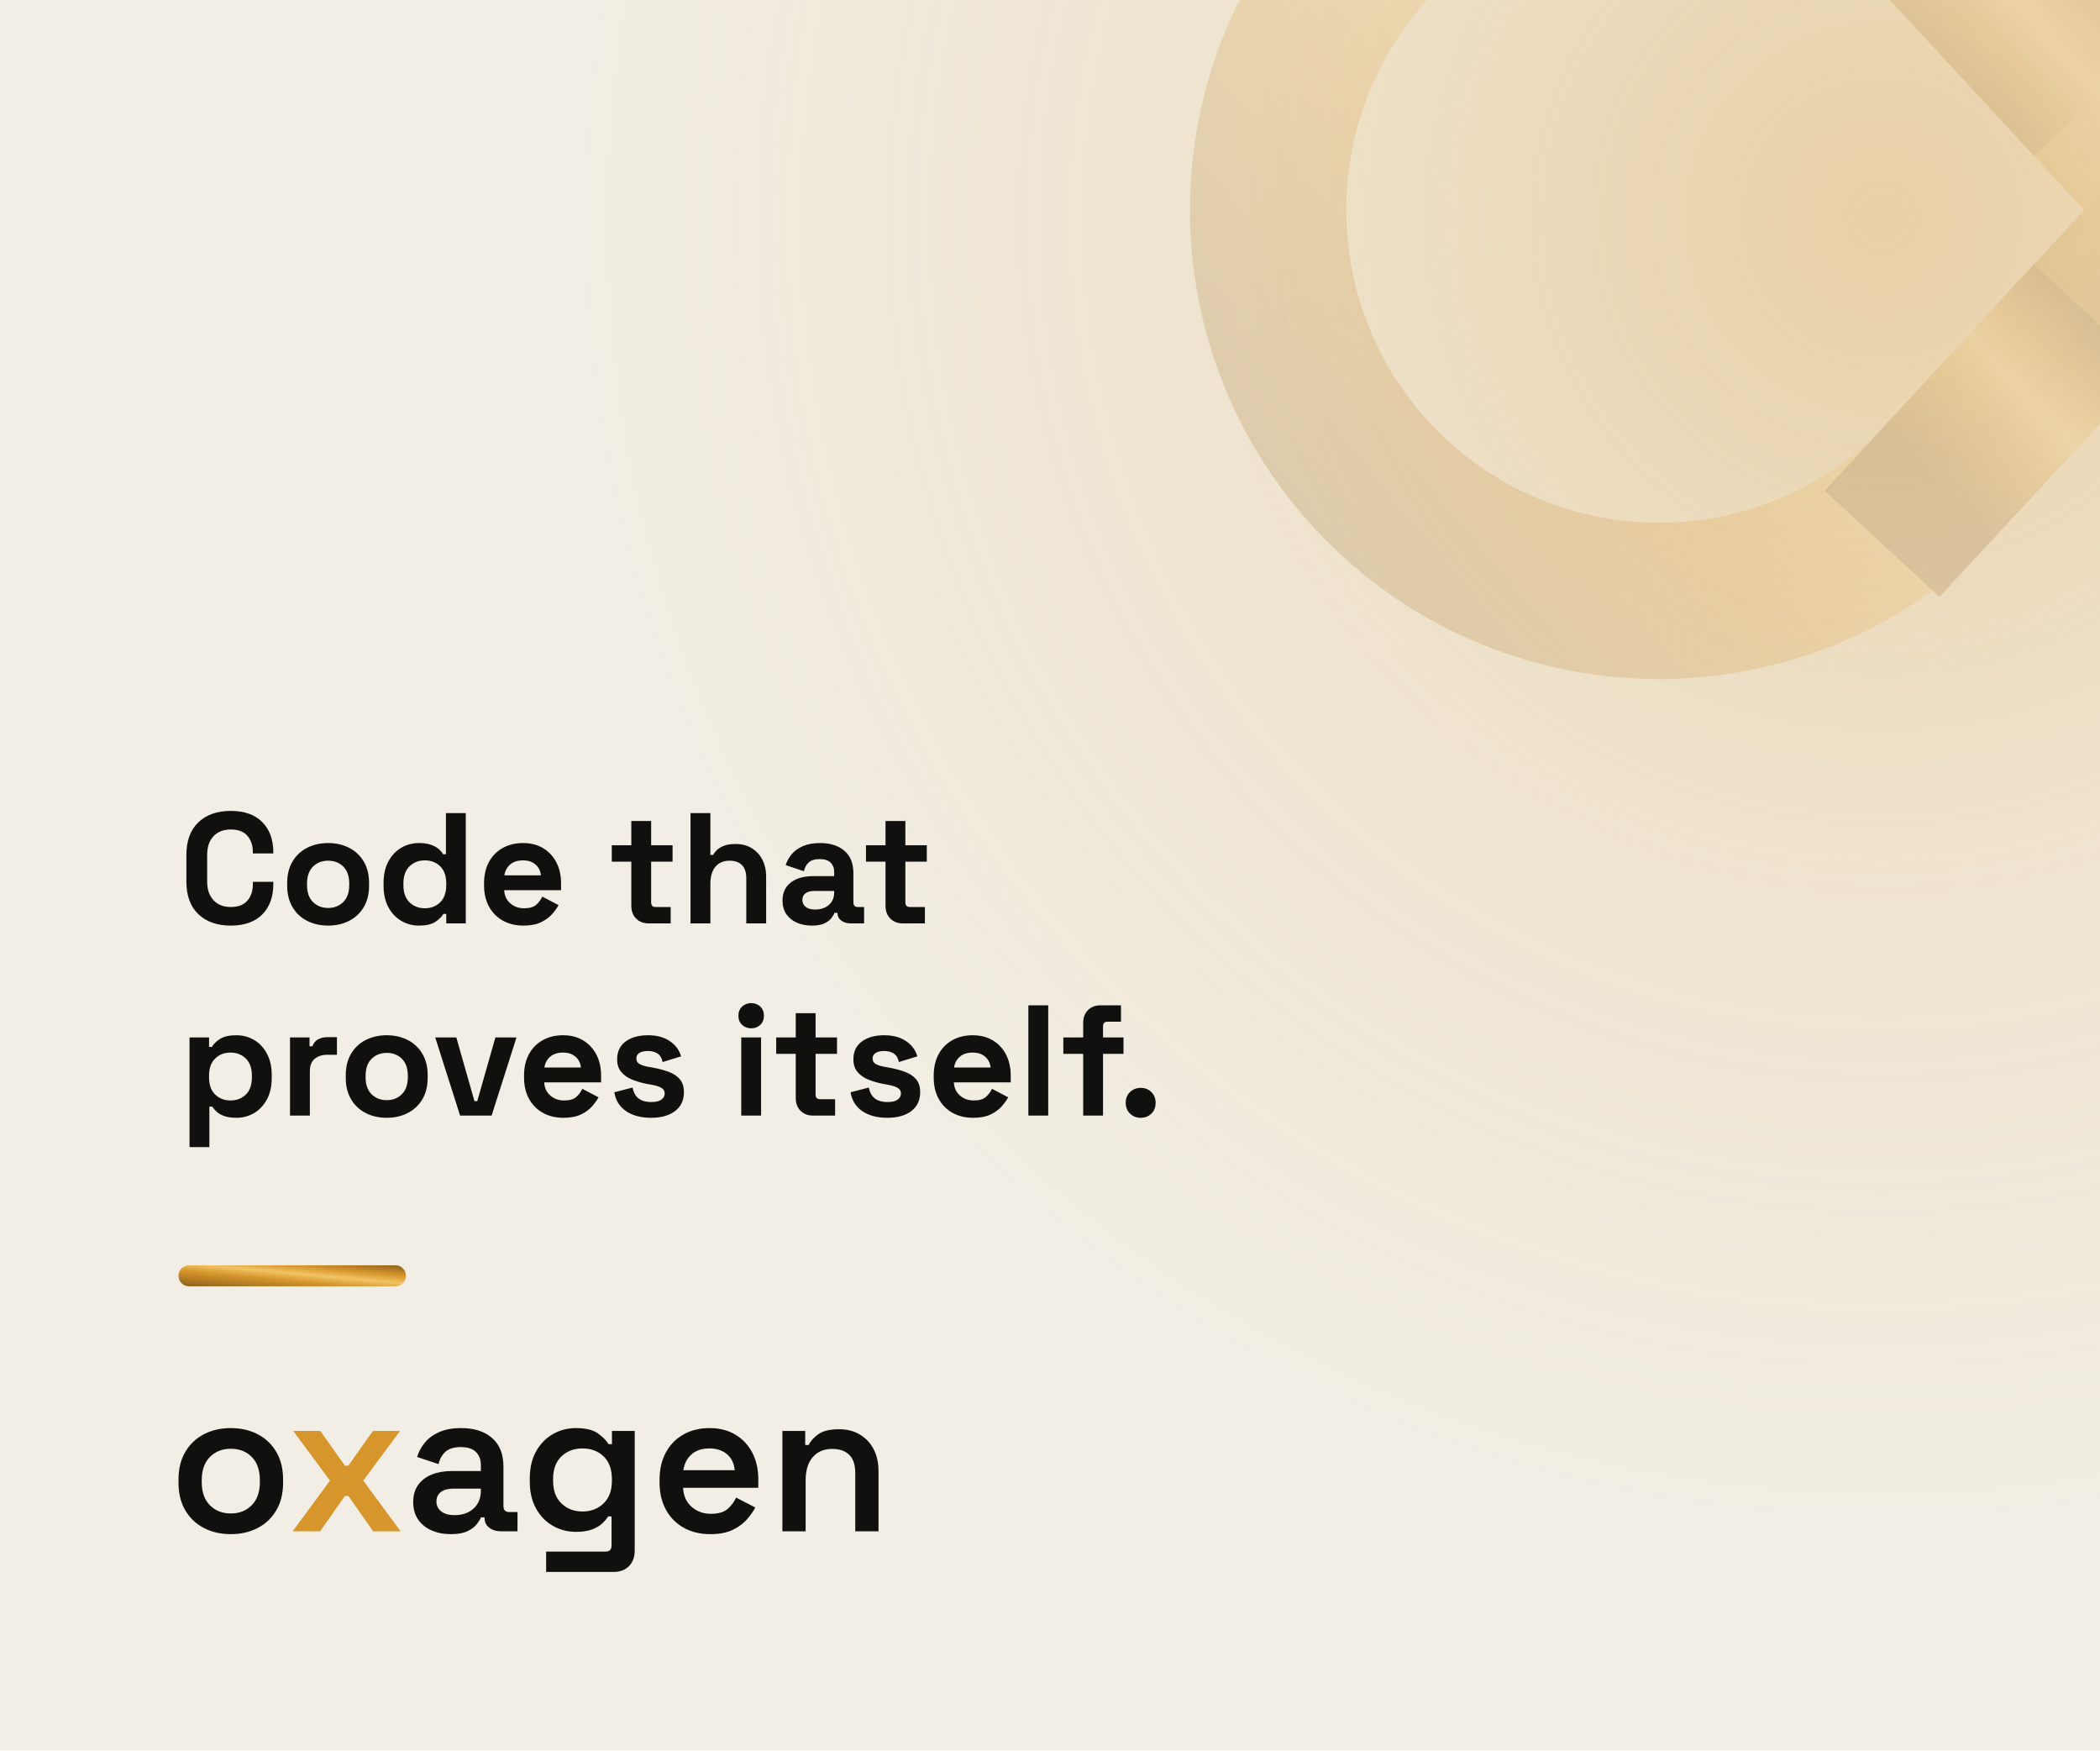
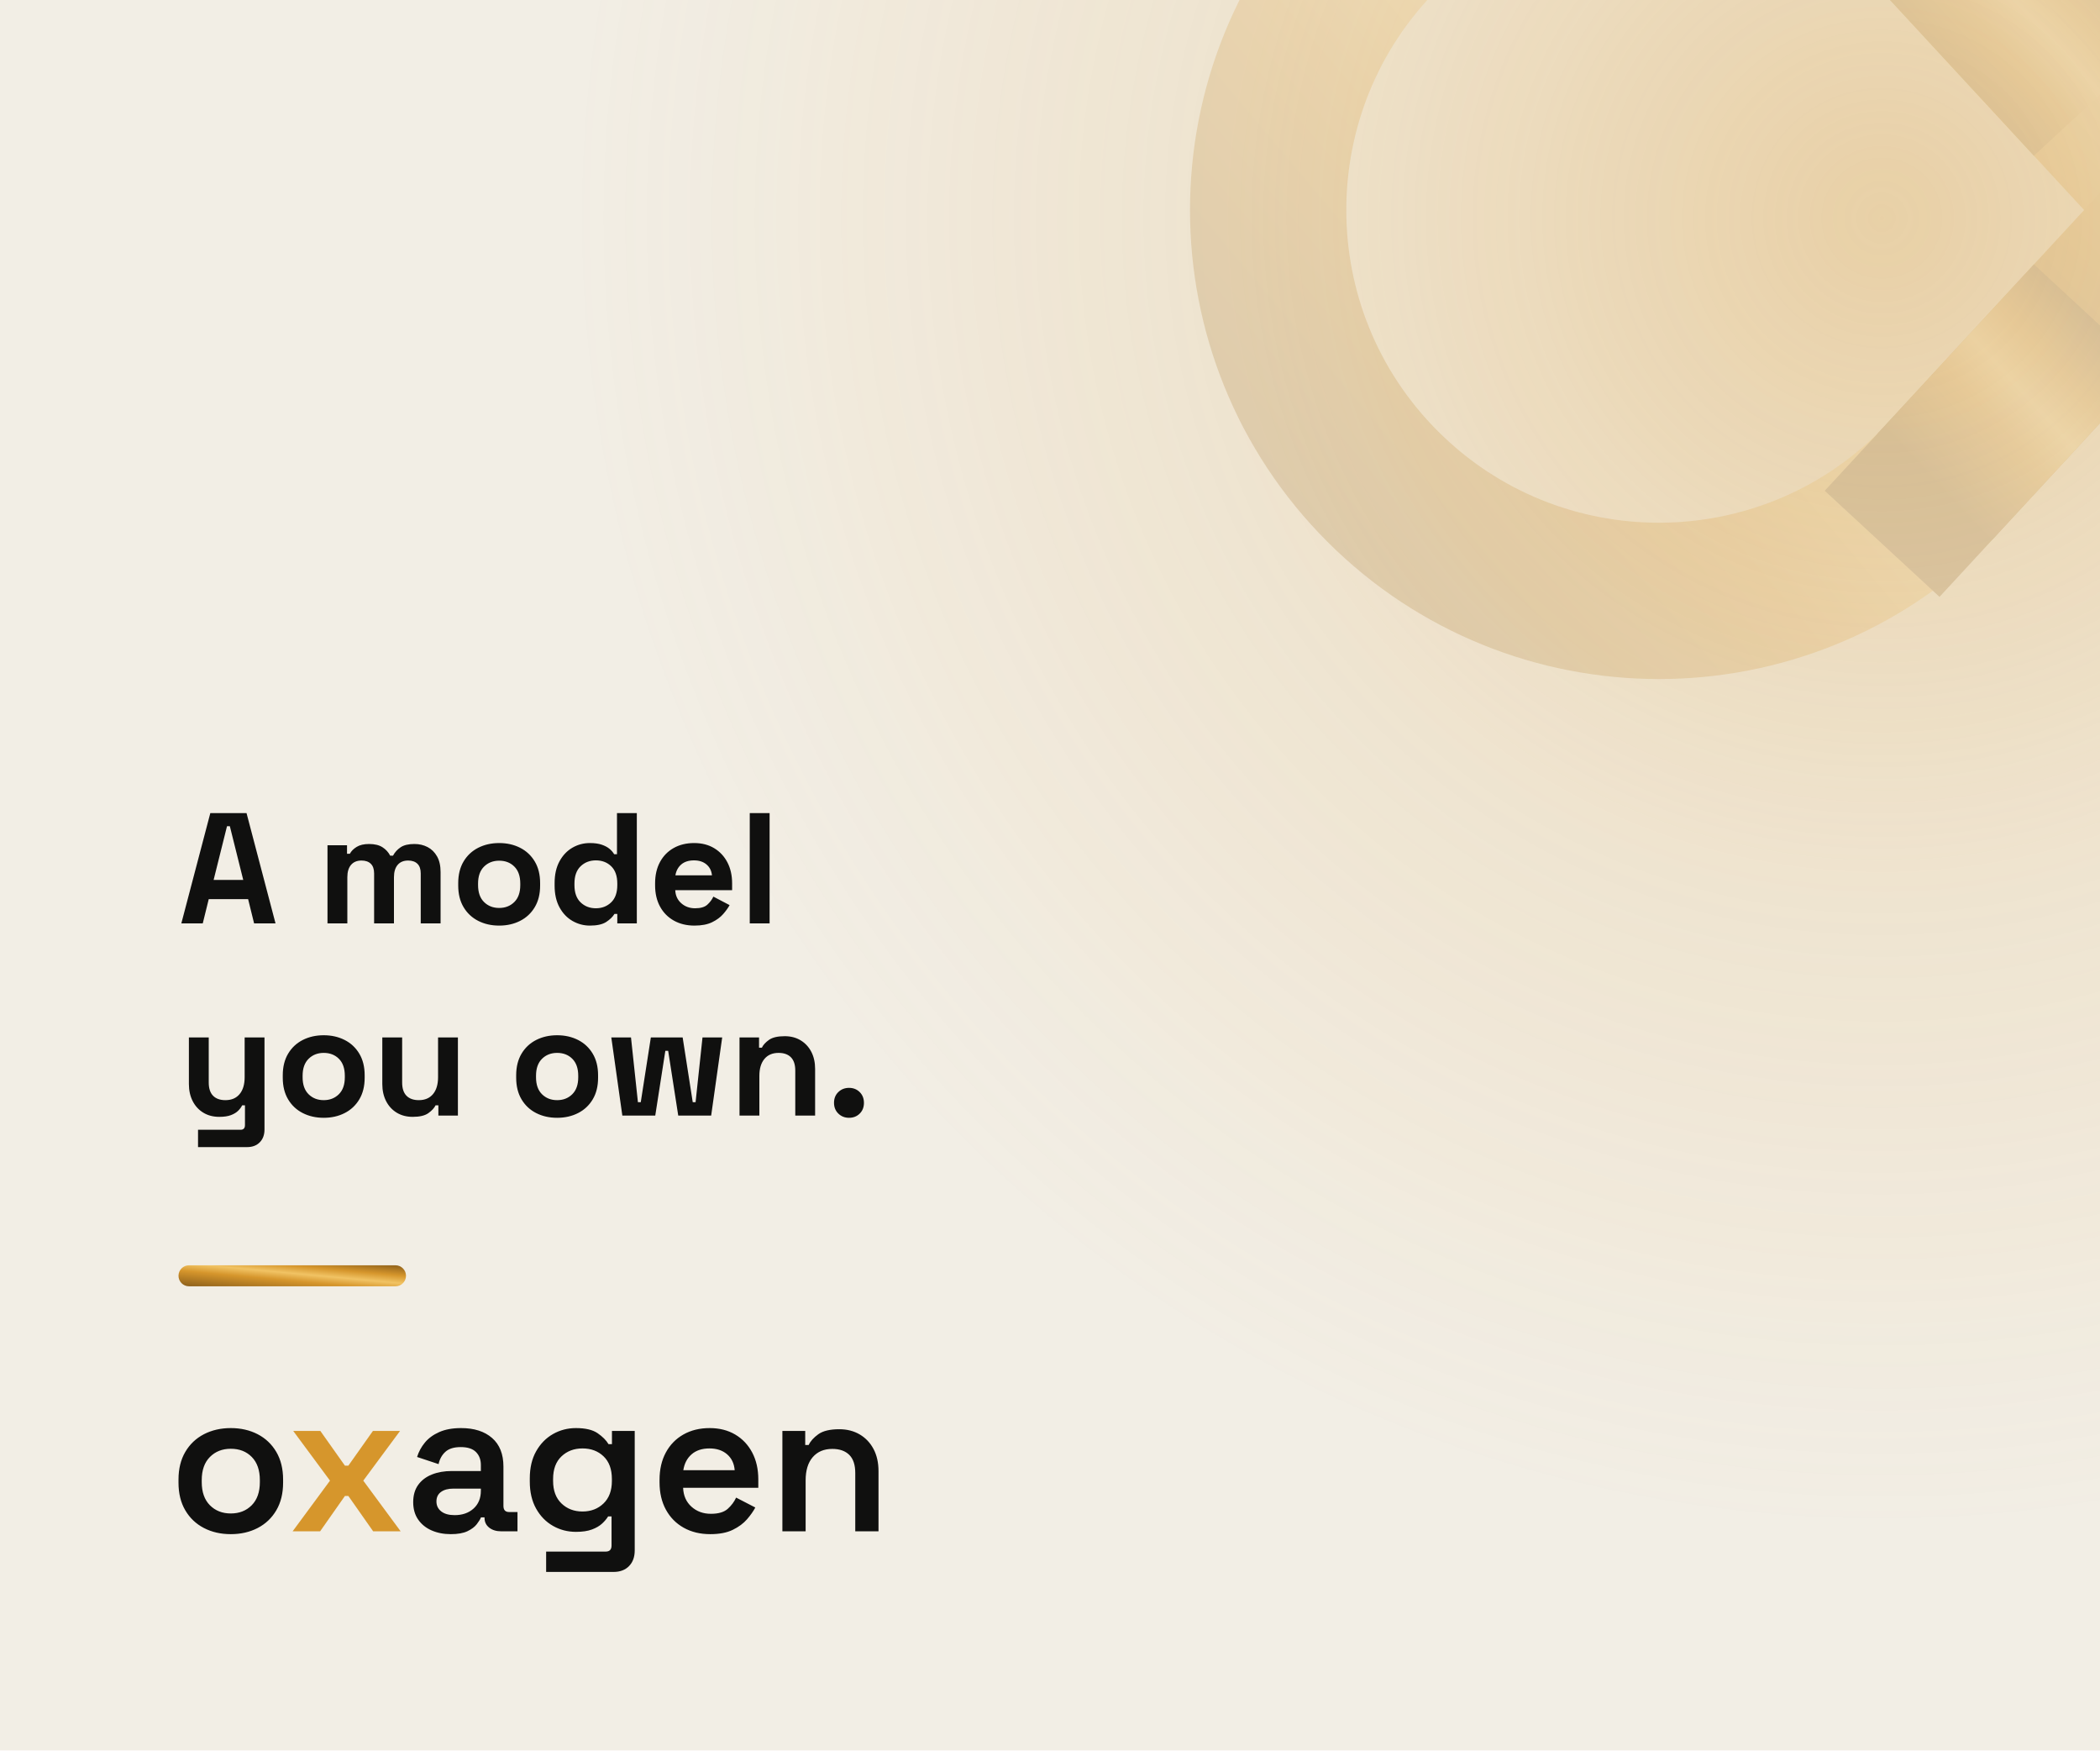
<svg xmlns="http://www.w3.org/2000/svg" width="300" height="250" viewBox="0 0 300 250">
  <defs>
    <radialGradient id="g-s114">
      <stop offset="0" stop-color="#D6962C" stop-opacity="0.34" />
      <stop offset="0.5" stop-color="#D6962C" stop-opacity="0.119" />
      <stop offset="1" stop-color="#D6962C" stop-opacity="0" />
    </radialGradient>
    <linearGradient id="sheen-s115" x1="0" y1="1" x2="1" y2="0">
      <stop offset="0" stop-color="#8B5E1A" />
      <stop offset="0.38" stop-color="#D6962C" />
      <stop offset="0.56" stop-color="#F1C364" />
      <stop offset="0.74" stop-color="#D6962C" />
      <stop offset="1" stop-color="#8B5E1A" />
    </linearGradient>
    <linearGradient id="sheen-s116" x1="0" y1="1" x2="1" y2="0">
      <stop offset="0" stop-color="#8B5E1A" />
      <stop offset="0.38" stop-color="#D6962C" />
      <stop offset="0.56" stop-color="#F1C364" />
      <stop offset="0.74" stop-color="#D6962C" />
      <stop offset="1" stop-color="#8B5E1A" />
    </linearGradient>
  </defs>
  <rect width="300" height="250" fill="#F2EEE5" />
  <circle cx="270.0" cy="30.0" r="190.0" fill="url(#g-s114)" />
  <g opacity="0.2" transform="translate(270.00,30.00) rotate(0) scale(1.86064) translate(-62.745,-48.000)">
    <g data-mark="continuous-ox">
      <path data-part="o" pathLength="1" d="M66.213 26.787 A30 30 0 1 0 66.213 69.213" fill="none" stroke="url(#sheen-s115)" stroke-width="12" stroke-linecap="round" />
      <path data-part="xa" pathLength="1" d="M66.213 26.787 L108 72" fill="none" stroke="url(#sheen-s115)" stroke-width="12" stroke-linecap="square" />
      <path data-part="xb" pathLength="1" d="M108 24 L66.213 69.213" fill="none" stroke="url(#sheen-s115)" stroke-width="12" stroke-linecap="square" />
      <path data-part="ga" pathLength="1" d="M66.213 26.787 L78.2 39.760" fill="none" stroke="url(#sheen-s115)" stroke-width="12" stroke-linecap="butt" />
      <path data-part="gb" pathLength="1" d="M66.213 69.213 L78.2 56.240" fill="none" stroke="url(#sheen-s115)" stroke-width="12" stroke-linecap="butt" />
    </g>
  </g>
  <g transform="translate(25.50,203.96) scale(0.22033)">
    <path d="M33.908 68.758Q24.166 68.758 16.479 64.774Q8.791 60.789 4.396 53.297Q0 45.803 0 35.386V33.372Q0 22.954 4.396 15.461Q8.791 7.969 16.479 3.984Q24.166 0 33.908 0Q43.651 0 51.338 3.984Q59.025 7.969 63.421 15.461Q67.817 22.954 67.817 33.372V35.386Q67.817 45.803 63.421 53.297Q59.025 60.789 51.338 64.774Q43.651 68.758 33.908 68.758ZM33.908 55.349Q42.19 55.349 47.469 50.02Q52.748 44.691 52.748 35.014V33.744Q52.748 24.067 47.523 18.738Q42.298 13.409 33.908 13.409Q25.65 13.409 20.359 18.738Q15.068 24.067 15.068 33.744V35.014Q15.068 44.691 20.359 50.02Q25.65 55.349 33.908 55.349Z M176.569 68.758Q169.637 68.758 164.119 66.345Q158.601 63.933 155.387 59.294Q152.173 54.654 152.173 48.009Q152.173 41.34 155.387 36.856Q158.601 32.371 164.27 30.102Q169.94 27.832 177.174 27.832H196.047V23.892Q196.047 18.732 192.874 15.527Q189.701 12.323 182.99 12.323Q176.411 12.323 173.049 15.384Q169.686 18.445 168.627 23.359L154.691 18.732Q156.27 13.613 159.748 9.397Q163.225 5.181 169.049 2.59Q174.874 0 183.208 0Q195.972 0 203.326 6.428Q210.681 12.856 210.681 24.939V50.471Q210.681 54.42 214.368 54.42H219.795V66.915H209.197Q204.464 66.915 201.442 64.533Q198.42 62.152 198.42 58.156V57.886H196.126Q195.392 59.697 193.399 62.298Q191.406 64.9 187.388 66.829Q183.369 68.758 176.569 68.758ZM179.05 56.435Q186.581 56.435 191.314 52.159Q196.047 47.884 196.047 40.603V39.24H178.175Q173.175 39.24 170.208 41.388Q167.241 43.536 167.241 47.551Q167.241 51.567 170.34 54.001Q173.439 56.435 179.05 56.435Z M227.767 34.642V32.628Q227.767 22.382 231.86 15.086Q235.953 7.791 242.768 3.895Q249.582 0 257.706 0Q266.935 0 271.762 3.333Q276.589 6.665 278.81 10.411H281.042V1.843H295.801V79.33Q295.801 85.699 292.104 89.472Q288.408 93.246 282.079 93.246H238.369V80.054H277.023Q280.779 80.054 280.779 76.104V57.278H278.547Q277.161 59.568 274.665 61.89Q272.168 64.213 268.057 65.741Q263.946 67.27 257.706 67.27Q249.582 67.27 242.756 63.375Q235.93 59.479 231.848 52.172Q227.767 44.865 227.767 34.642ZM261.938 54.078Q270.151 54.078 275.573 48.861Q280.996 43.644 280.996 34.27V33Q280.996 23.494 275.627 18.343Q270.259 13.192 261.938 13.192Q253.749 13.192 248.315 18.343Q242.881 23.494 242.881 33V34.27Q242.881 43.644 248.315 48.861Q253.749 54.078 261.938 54.078Z M344.764 68.758Q334.998 68.758 327.583 64.611Q320.167 60.464 316.031 52.905Q311.896 45.346 311.896 35.169V33.589Q311.896 23.389 315.977 15.842Q320.059 8.294 327.397 4.147Q334.735 0 344.385 0Q353.881 0 360.956 4.187Q368.031 8.373 371.981 15.851Q375.931 23.33 375.931 33.289V38.697H327.181Q327.468 46.333 332.587 50.95Q337.707 55.566 345.198 55.566Q352.522 55.566 356.101 52.353Q359.681 49.141 361.553 45.063L373.985 51.481Q372.119 55.066 368.63 59.104Q365.141 63.143 359.394 65.95Q353.648 68.758 344.764 68.758ZM327.313 27.289H360.622Q360.095 20.799 355.7 16.995Q351.304 13.192 344.277 13.192Q337.055 13.192 332.691 16.995Q328.327 20.799 327.313 27.289Z M391.548 66.915V1.843H406.353V10.977H408.585Q410.303 7.254 414.832 3.999Q419.361 0.744 428.435 0.744Q435.956 0.744 441.695 4.129Q447.434 7.514 450.651 13.59Q453.868 19.666 453.868 27.944V66.915H438.8V29.123Q438.8 21.197 434.891 17.349Q430.983 13.502 423.9 13.502Q415.872 13.502 411.244 18.824Q406.617 24.146 406.617 33.944V66.915Z" fill="#10100F" />
    <path d="M73.998 66.915 98.226 34.07 74.376 1.843H91.963L107.9 24.35H110.131L126.068 1.843H143.654L119.805 34.07L144.033 66.915H126.206L110.131 44.007H107.9L91.824 66.915Z" fill="#D6962C" />
  </g>
  <rect x="25.50" y="180.71" width="32.50" height="3.00" rx="1.5" fill="url(#sheen-s116)" />
-   <path d="M27.075 163.83V148.17H29.865V149.52H30.27Q30.652 148.868 31.462 148.362Q32.273 147.855 33.78 147.855Q35.13 147.855 36.278 148.519Q37.425 149.183 38.123 150.465Q38.82 151.748 38.82 153.57V153.93Q38.82 155.753 38.123 157.035Q37.425 158.318 36.278 158.982Q35.13 159.645 33.78 159.645Q32.767 159.645 32.081 159.409Q31.395 159.173 30.979 158.802Q30.562 158.43 30.315 158.048H29.91V163.83ZM32.925 157.17Q34.252 157.17 35.119 156.327Q35.985 155.483 35.985 153.863V153.638Q35.985 152.018 35.108 151.174Q34.23 150.33 32.925 150.33Q31.62 150.33 30.742 151.174Q29.865 152.018 29.865 153.638V153.863Q29.865 155.483 30.742 156.327Q31.62 157.17 32.925 157.17Z M41.43 159.33V148.17H44.22V149.43H44.625Q44.873 148.755 45.446 148.44Q46.02 148.125 46.785 148.125H48.135V150.645H46.74Q45.66 150.645 44.962 151.219Q44.265 151.793 44.265 152.985V159.33Z M55.245 159.645Q53.58 159.645 52.252 158.97Q50.925 158.295 50.16 157.013Q49.395 155.73 49.395 153.93V153.57Q49.395 151.77 50.16 150.488Q50.925 149.205 52.252 148.53Q53.58 147.855 55.245 147.855Q56.91 147.855 58.237 148.53Q59.565 149.205 60.33 150.488Q61.095 151.77 61.095 153.57V153.93Q61.095 155.73 60.33 157.013Q59.565 158.295 58.237 158.97Q56.91 159.645 55.245 159.645ZM55.245 157.125Q56.55 157.125 57.405 156.282Q58.26 155.438 58.26 153.863V153.638Q58.26 152.063 57.416 151.219Q56.572 150.375 55.245 150.375Q53.94 150.375 53.085 151.219Q52.23 152.063 52.23 153.638V153.863Q52.23 155.438 53.085 156.282Q53.94 157.125 55.245 157.125Z M65.73 159.33 62.175 148.17H65.19L67.778 157.26H68.183L70.77 148.17H73.785L70.23 159.33Z M80.49 159.645Q78.825 159.645 77.554 158.937Q76.282 158.228 75.574 156.934Q74.865 155.64 74.865 153.885V153.615Q74.865 151.86 75.562 150.567Q76.26 149.273 77.52 148.564Q78.78 147.855 80.445 147.855Q82.088 147.855 83.302 148.587Q84.517 149.318 85.192 150.612Q85.868 151.905 85.868 153.615V154.583H77.745Q77.79 155.73 78.6 156.45Q79.41 157.17 80.58 157.17Q81.772 157.17 82.335 156.653Q82.897 156.135 83.19 155.505L85.507 156.72Q85.192 157.305 84.596 157.992Q84 158.678 83.01 159.162Q82.02 159.645 80.49 159.645ZM77.767 152.468H82.987Q82.897 151.5 82.211 150.915Q81.525 150.33 80.422 150.33Q79.275 150.33 78.6 150.915Q77.925 151.5 77.767 152.468Z M93.022 159.645Q90.84 159.645 89.445 158.7Q88.05 157.755 87.757 156L90.368 155.325Q90.525 156.113 90.896 156.563Q91.267 157.013 91.819 157.204Q92.37 157.395 93.022 157.395Q94.013 157.395 94.485 157.047Q94.957 156.698 94.957 156.18Q94.957 155.663 94.507 155.382Q94.058 155.1 93.067 154.92L92.438 154.808Q91.267 154.583 90.3 154.189Q89.332 153.795 88.748 153.098Q88.162 152.4 88.162 151.298Q88.162 149.633 89.377 148.744Q90.593 147.855 92.573 147.855Q94.44 147.855 95.677 148.688Q96.915 149.52 97.297 150.87L94.665 151.68Q94.485 150.825 93.934 150.465Q93.382 150.105 92.573 150.105Q91.763 150.105 91.335 150.387Q90.907 150.668 90.907 151.163Q90.907 151.703 91.358 151.962Q91.808 152.22 92.573 152.355L93.203 152.468Q94.463 152.693 95.486 153.064Q96.51 153.435 97.106 154.122Q97.703 154.808 97.703 155.978Q97.703 157.733 96.431 158.689Q95.16 159.645 93.022 159.645Z M105.892 159.33V148.17H108.727V159.33ZM107.31 146.865Q106.545 146.865 106.016 146.37Q105.487 145.875 105.487 145.065Q105.487 144.255 106.016 143.76Q106.545 143.265 107.31 143.265Q108.097 143.265 108.615 143.76Q109.132 144.255 109.132 145.065Q109.132 145.875 108.615 146.37Q108.097 146.865 107.31 146.865Z M116.152 159.33Q115.05 159.33 114.364 158.644Q113.677 157.958 113.677 156.81V150.51H110.887V148.17H113.677V144.705H116.512V148.17H119.572V150.51H116.512V156.315Q116.512 156.99 117.142 156.99H119.302V159.33Z M126.772 159.645Q124.59 159.645 123.195 158.7Q121.8 157.755 121.507 156L124.118 155.325Q124.275 156.113 124.646 156.563Q125.017 157.013 125.569 157.204Q126.12 157.395 126.772 157.395Q127.763 157.395 128.235 157.047Q128.708 156.698 128.708 156.18Q128.708 155.663 128.257 155.382Q127.808 155.1 126.817 154.92L126.188 154.808Q125.017 154.583 124.05 154.189Q123.082 153.795 122.498 153.098Q121.912 152.4 121.912 151.298Q121.912 149.633 123.127 148.744Q124.343 147.855 126.323 147.855Q128.19 147.855 129.428 148.688Q130.665 149.52 131.048 150.87L128.415 151.68Q128.235 150.825 127.684 150.465Q127.132 150.105 126.323 150.105Q125.513 150.105 125.085 150.387Q124.657 150.668 124.657 151.163Q124.657 151.703 125.108 151.962Q125.558 152.22 126.323 152.355L126.953 152.468Q128.213 152.693 129.236 153.064Q130.26 153.435 130.856 154.122Q131.452 154.808 131.452 155.978Q131.452 157.733 130.181 158.689Q128.91 159.645 126.772 159.645Z M139.012 159.645Q137.347 159.645 136.076 158.937Q134.805 158.228 134.096 156.934Q133.387 155.64 133.387 153.885V153.615Q133.387 151.86 134.085 150.567Q134.782 149.273 136.042 148.564Q137.302 147.855 138.968 147.855Q140.61 147.855 141.825 148.587Q143.04 149.318 143.715 150.612Q144.39 151.905 144.39 153.615V154.583H136.267Q136.312 155.73 137.123 156.45Q137.933 157.17 139.102 157.17Q140.295 157.17 140.857 156.653Q141.42 156.135 141.712 155.505L144.03 156.72Q143.715 157.305 143.119 157.992Q142.522 158.678 141.532 159.162Q140.542 159.645 139.012 159.645ZM136.29 152.468H141.51Q141.42 151.5 140.734 150.915Q140.047 150.33 138.945 150.33Q137.797 150.33 137.123 150.915Q136.447 151.5 136.29 152.468Z M146.91 159.33V143.58H149.745V159.33Z M154.74 159.33V150.51H151.905V148.17H154.74V146.1Q154.74 144.953 155.426 144.267Q156.112 143.58 157.215 143.58H160.14V145.92H158.205Q157.575 145.92 157.575 146.595V148.17H160.5V150.51H157.575V159.33Z M162.964 159.645Q162.052 159.645 161.434 159.044Q160.815 158.442 160.815 157.503Q160.815 156.563 161.434 155.967Q162.052 155.37 162.964 155.37Q163.875 155.37 164.483 155.972Q165.09 156.573 165.09 157.513Q165.09 158.453 164.483 159.049Q163.875 159.645 162.964 159.645Z" fill="#10100F" />
-   <path d="M32.97 132.195Q30.045 132.195 28.335 130.564Q26.625 128.933 26.625 125.895V122.115Q26.625 119.078 28.335 117.447Q30.045 115.815 32.97 115.815Q35.873 115.815 37.459 117.402Q39.045 118.988 39.045 121.755V121.89H36.12V121.665Q36.12 120.27 35.344 119.37Q34.568 118.47 32.97 118.47Q31.395 118.47 30.495 119.438Q29.595 120.405 29.595 122.07V125.94Q29.595 127.583 30.495 128.562Q31.395 129.54 32.97 129.54Q34.568 129.54 35.344 128.629Q36.12 127.718 36.12 126.345V125.94H39.045V126.255Q39.045 129.023 37.459 130.609Q35.873 132.195 32.97 132.195Z M46.875 132.195Q45.21 132.195 43.883 131.52Q42.555 130.845 41.79 129.563Q41.025 128.28 41.025 126.48V126.12Q41.025 124.32 41.79 123.038Q42.555 121.755 43.883 121.08Q45.21 120.405 46.875 120.405Q48.54 120.405 49.867 121.08Q51.195 121.755 51.96 123.038Q52.725 124.32 52.725 126.12V126.48Q52.725 128.28 51.96 129.563Q51.195 130.845 49.867 131.52Q48.54 132.195 46.875 132.195ZM46.875 129.675Q48.18 129.675 49.035 128.832Q49.89 127.988 49.89 126.413V126.188Q49.89 124.613 49.046 123.769Q48.203 122.925 46.875 122.925Q45.57 122.925 44.715 123.769Q43.86 124.613 43.86 126.188V126.413Q43.86 127.988 44.715 128.832Q45.57 129.675 46.875 129.675Z M59.835 132.195Q58.508 132.195 57.349 131.532Q56.19 130.868 55.492 129.585Q54.795 128.303 54.795 126.48V126.12Q54.795 124.298 55.492 123.015Q56.19 121.733 57.337 121.069Q58.485 120.405 59.835 120.405Q60.847 120.405 61.534 120.642Q62.22 120.878 62.648 121.238Q63.075 121.598 63.3 122.003H63.705V116.13H66.54V131.88H63.75V130.53H63.345Q62.962 131.16 62.164 131.678Q61.365 132.195 59.835 132.195ZM60.69 129.72Q61.995 129.72 62.873 128.877Q63.75 128.033 63.75 126.413V126.188Q63.75 124.568 62.884 123.724Q62.017 122.88 60.69 122.88Q59.385 122.88 58.508 123.724Q57.63 124.568 57.63 126.188V126.413Q57.63 128.033 58.508 128.877Q59.385 129.72 60.69 129.72Z M74.775 132.195Q73.11 132.195 71.839 131.487Q70.567 130.778 69.859 129.484Q69.15 128.19 69.15 126.435V126.165Q69.15 124.41 69.847 123.117Q70.545 121.823 71.805 121.114Q73.065 120.405 74.73 120.405Q76.373 120.405 77.588 121.137Q78.802 121.868 79.478 123.162Q80.153 124.455 80.153 126.165V127.133H72.03Q72.075 128.28 72.885 129Q73.695 129.72 74.865 129.72Q76.058 129.72 76.62 129.203Q77.183 128.685 77.475 128.055L79.793 129.27Q79.478 129.855 78.881 130.542Q78.285 131.228 77.295 131.712Q76.305 132.195 74.775 132.195ZM72.052 125.018H77.272Q77.183 124.05 76.496 123.465Q75.81 122.88 74.707 122.88Q73.56 122.88 72.885 123.465Q72.21 124.05 72.052 125.018Z M92.662 131.88Q91.56 131.88 90.874 131.194Q90.188 130.508 90.188 129.36V123.06H87.397V120.72H90.188V117.255H93.022V120.72H96.082V123.06H93.022V128.865Q93.022 129.54 93.653 129.54H95.812V131.88Z M98.647 131.88V116.13H101.483V122.093H101.888Q102.068 121.733 102.45 121.373Q102.833 121.013 103.474 120.777Q104.115 120.54 105.105 120.54Q106.41 120.54 107.389 121.137Q108.368 121.733 108.908 122.779Q109.448 123.825 109.448 125.22V131.88H106.613V125.445Q106.613 124.185 105.994 123.555Q105.375 122.925 104.228 122.925Q102.923 122.925 102.203 123.792Q101.483 124.658 101.483 126.21V131.88Z M115.973 132.195Q114.78 132.195 113.835 131.779Q112.89 131.363 112.339 130.564Q111.788 129.765 111.788 128.618Q111.788 127.47 112.339 126.694Q112.89 125.918 113.869 125.524Q114.848 125.13 116.108 125.13H119.168V124.5Q119.168 123.713 118.673 123.207Q118.178 122.7 117.098 122.7Q116.04 122.7 115.523 123.184Q115.005 123.668 114.848 124.433L112.238 123.555Q112.508 122.7 113.104 121.992Q113.7 121.283 114.701 120.844Q115.703 120.405 117.143 120.405Q119.348 120.405 120.63 121.508Q121.913 122.61 121.913 124.703V128.865Q121.913 129.54 122.543 129.54H123.443V131.88H121.553Q120.72 131.88 120.18 131.475Q119.64 131.07 119.64 130.395V130.373H119.213Q119.123 130.643 118.808 131.082Q118.493 131.52 117.818 131.858Q117.143 132.195 115.973 132.195ZM116.468 129.9Q117.66 129.9 118.414 129.237Q119.168 128.573 119.168 127.47V127.245H116.31Q115.523 127.245 115.073 127.583Q114.623 127.92 114.623 128.528Q114.623 129.135 115.095 129.518Q115.568 129.9 116.468 129.9Z M128.978 131.88Q127.875 131.88 127.189 131.194Q126.503 130.508 126.503 129.36V123.06H123.713V120.72H126.503V117.255H129.338V120.72H132.398V123.06H129.338V128.865Q129.338 129.54 129.968 129.54H132.128V131.88Z" fill="#10100F" />
+   <path d="M28.29 163.83V161.355H34.365Q34.995 161.355 34.995 160.68V157.868H34.59Q34.41 158.25 34.028 158.633Q33.645 159.015 32.992 159.263Q32.34 159.51 31.328 159.51Q30.023 159.51 29.044 158.914Q28.065 158.318 27.525 157.26Q26.985 156.203 26.985 154.83V148.17H29.82V154.605Q29.82 155.865 30.439 156.495Q31.058 157.125 32.205 157.125Q33.51 157.125 34.23 156.259Q34.95 155.393 34.95 153.84V148.17H37.785V161.31Q37.785 162.458 37.11 163.144Q36.435 163.83 35.31 163.83Z M46.245 159.645Q44.58 159.645 43.252 158.97Q41.925 158.295 41.16 157.013Q40.395 155.73 40.395 153.93V153.57Q40.395 151.77 41.16 150.488Q41.925 149.205 43.252 148.53Q44.58 147.855 46.245 147.855Q47.91 147.855 49.237 148.53Q50.565 149.205 51.33 150.488Q52.095 151.77 52.095 153.57V153.93Q52.095 155.73 51.33 157.013Q50.565 158.295 49.237 158.97Q47.91 159.645 46.245 159.645ZM46.245 157.125Q47.55 157.125 48.405 156.282Q49.26 155.438 49.26 153.863V153.638Q49.26 152.063 48.416 151.219Q47.572 150.375 46.245 150.375Q44.94 150.375 44.085 151.219Q43.23 152.063 43.23 153.638V153.863Q43.23 155.438 44.085 156.282Q44.94 157.125 46.245 157.125Z M58.958 159.51Q57.653 159.51 56.674 158.914Q55.695 158.318 55.155 157.26Q54.615 156.203 54.615 154.83V148.17H57.45V154.605Q57.45 155.865 58.069 156.495Q58.688 157.125 59.835 157.125Q61.14 157.125 61.86 156.259Q62.58 155.393 62.58 153.84V148.17H65.415V159.33H62.625V157.868H62.22Q61.95 158.43 61.208 158.97Q60.465 159.51 58.958 159.51Z M79.59 159.645Q77.925 159.645 76.597 158.97Q75.27 158.295 74.505 157.013Q73.74 155.73 73.74 153.93V153.57Q73.74 151.77 74.505 150.488Q75.27 149.205 76.597 148.53Q77.925 147.855 79.59 147.855Q81.255 147.855 82.582 148.53Q83.91 149.205 84.675 150.488Q85.44 151.77 85.44 153.57V153.93Q85.44 155.73 84.675 157.013Q83.91 158.295 82.582 158.97Q81.255 159.645 79.59 159.645ZM79.59 157.125Q80.895 157.125 81.75 156.282Q82.605 155.438 82.605 153.863V153.638Q82.605 152.063 81.761 151.219Q80.918 150.375 79.59 150.375Q78.285 150.375 77.43 151.219Q76.575 152.063 76.575 153.638V153.863Q76.575 155.438 77.43 156.282Q78.285 157.125 79.59 157.125Z M88.905 159.33 87.33 148.17H90.142L91.132 157.418H91.537L92.978 148.17H97.522L98.963 157.418H99.368L100.357 148.17H103.17L101.595 159.33H96.892L95.453 150.083H95.047L93.608 159.33Z M105.645 159.33V148.17H108.435V149.633H108.84Q109.11 149.048 109.852 148.519Q110.595 147.99 112.102 147.99Q113.407 147.99 114.386 148.587Q115.365 149.183 115.905 150.229Q116.445 151.275 116.445 152.67V159.33H113.61V152.895Q113.61 151.635 112.991 151.005Q112.372 150.375 111.225 150.375Q109.92 150.375 109.2 151.242Q108.48 152.108 108.48 153.66V159.33Z M121.294 159.645Q120.382 159.645 119.764 159.044Q119.145 158.442 119.145 157.503Q119.145 156.563 119.764 155.967Q120.382 155.37 121.294 155.37Q122.205 155.37 122.812 155.972Q123.42 156.573 123.42 157.513Q123.42 158.453 122.812 159.049Q122.205 159.645 121.294 159.645Z" fill="#10100F" />
+   <path d="M25.905 131.88 30.045 116.13H35.22L39.36 131.88H36.3L35.445 128.415H29.82L28.965 131.88ZM30.517 125.67H34.748L32.835 117.998H32.43Z M46.785 131.88V120.72H49.575V121.935H49.98Q50.273 121.373 50.947 120.957Q51.623 120.54 52.725 120.54Q53.917 120.54 54.638 121.002Q55.358 121.463 55.74 122.205H56.145Q56.528 121.485 57.225 121.013Q57.922 120.54 59.205 120.54Q60.24 120.54 61.084 120.979Q61.928 121.418 62.434 122.307Q62.94 123.195 62.94 124.545V131.88H60.105V124.748Q60.105 123.825 59.633 123.364Q59.16 122.903 58.305 122.903Q57.337 122.903 56.809 123.522Q56.28 124.14 56.28 125.288V131.88H53.445V124.748Q53.445 123.825 52.972 123.364Q52.5 122.903 51.645 122.903Q50.678 122.903 50.149 123.522Q49.62 124.14 49.62 125.288V131.88Z M71.31 132.195Q69.645 132.195 68.317 131.52Q66.99 130.845 66.225 129.563Q65.46 128.28 65.46 126.48V126.12Q65.46 124.32 66.225 123.038Q66.99 121.755 68.317 121.08Q69.645 120.405 71.31 120.405Q72.975 120.405 74.302 121.08Q75.63 121.755 76.395 123.038Q77.16 124.32 77.16 126.12V126.48Q77.16 128.28 76.395 129.563Q75.63 130.845 74.302 131.52Q72.975 132.195 71.31 132.195ZM71.31 129.675Q72.615 129.675 73.47 128.832Q74.325 127.988 74.325 126.413V126.188Q74.325 124.613 73.481 123.769Q72.638 122.925 71.31 122.925Q70.005 122.925 69.15 123.769Q68.295 124.613 68.295 126.188V126.413Q68.295 127.988 69.15 128.832Q70.005 129.675 71.31 129.675Z M84.27 132.195Q82.942 132.195 81.784 131.532Q80.625 130.868 79.927 129.585Q79.23 128.303 79.23 126.48V126.12Q79.23 124.298 79.927 123.015Q80.625 121.733 81.772 121.069Q82.92 120.405 84.27 120.405Q85.282 120.405 85.969 120.642Q86.655 120.878 87.082 121.238Q87.51 121.598 87.735 122.003H88.14V116.13H90.975V131.88H88.185V130.53H87.78Q87.397 131.16 86.599 131.678Q85.8 132.195 84.27 132.195ZM85.125 129.72Q86.43 129.72 87.308 128.877Q88.185 128.033 88.185 126.413V126.188Q88.185 124.568 87.319 123.724Q86.453 122.88 85.125 122.88Q83.82 122.88 82.942 123.724Q82.065 124.568 82.065 126.188V126.413Q82.065 128.033 82.942 128.877Q83.82 129.72 85.125 129.72Z M99.21 132.195Q97.545 132.195 96.274 131.487Q95.002 130.778 94.294 129.484Q93.585 128.19 93.585 126.435V126.165Q93.585 124.41 94.282 123.117Q94.98 121.823 96.24 121.114Q97.5 120.405 99.165 120.405Q100.808 120.405 102.023 121.137Q103.238 121.868 103.913 123.162Q104.588 124.455 104.588 126.165V127.133H96.465Q96.51 128.28 97.32 129Q98.13 129.72 99.3 129.72Q100.493 129.72 101.055 129.203Q101.618 128.685 101.91 128.055L104.228 129.27Q103.913 129.855 103.316 130.542Q102.72 131.228 101.73 131.712Q100.74 132.195 99.21 132.195ZM96.487 125.018H101.708Q101.618 124.05 100.931 123.465Q100.245 122.88 99.142 122.88Q97.995 122.88 97.32 123.465Q96.645 124.05 96.487 125.018Z M107.108 131.88V116.13H109.943V131.88Z" fill="#10100F" />
</svg>
